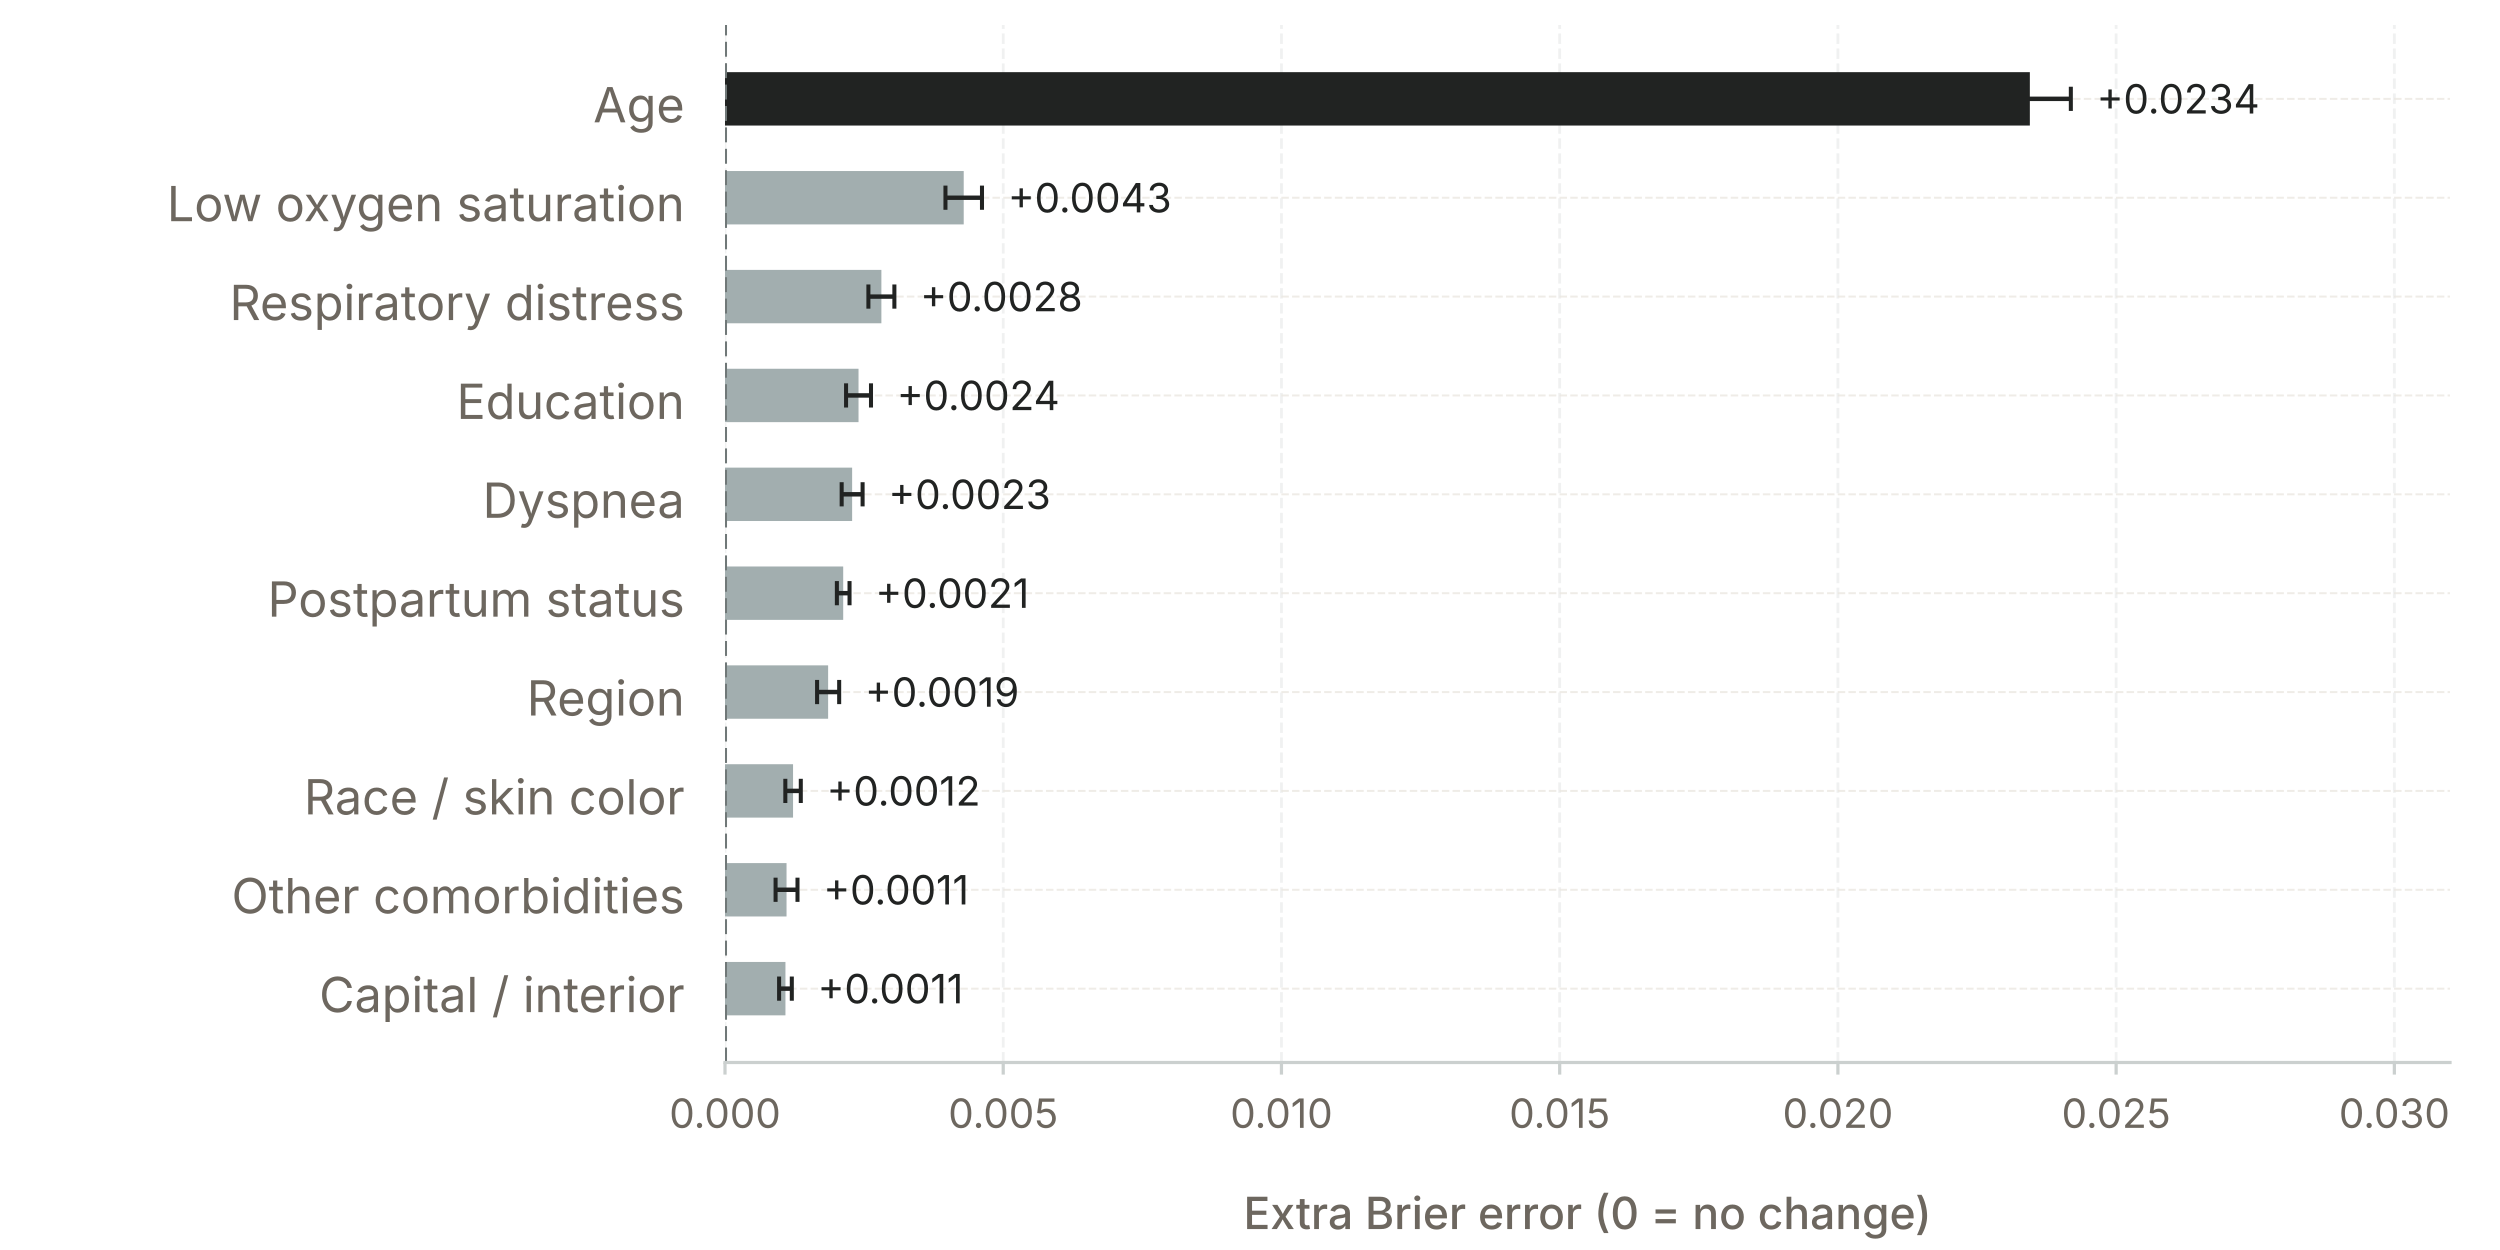
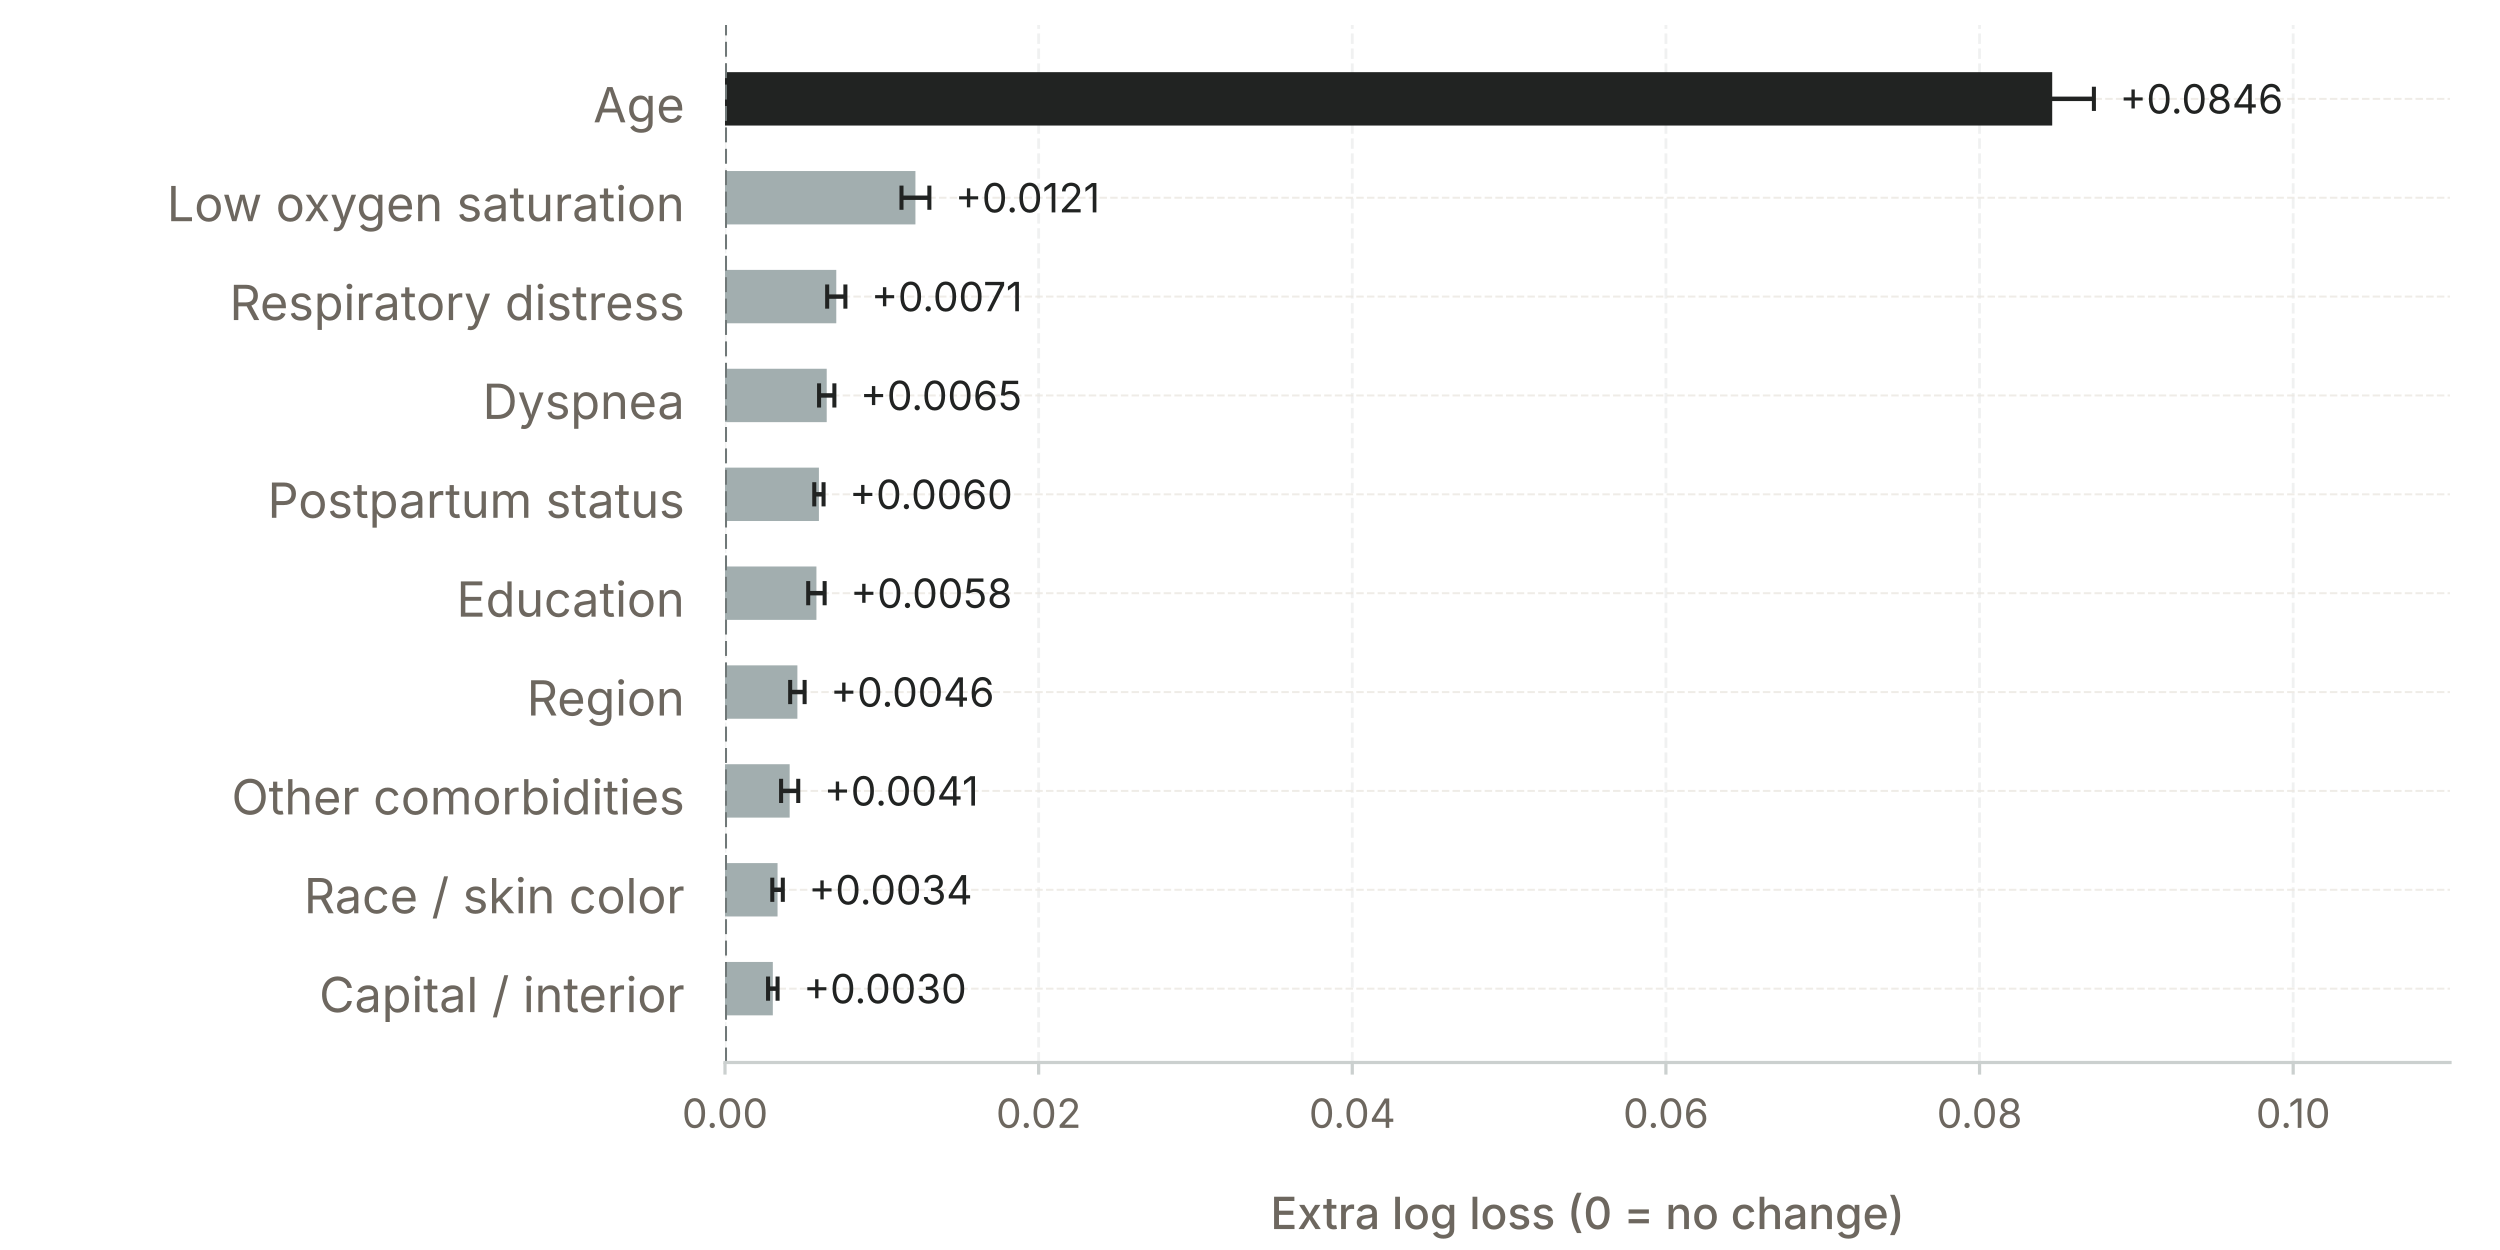
<svg xmlns="http://www.w3.org/2000/svg" xmlns:xlink="http://www.w3.org/1999/xlink" width="619.2pt" height="309.6pt" viewBox="0 0 619.2 309.6" version="1.1">
  <defs>
    <style type="text/css">*{stroke-linejoin: round; stroke-linecap: butt}</style>
  </defs>
  <g id="figure_1">
    <g id="patch_1">
      <path d="M 0 309.6 L 619.2 309.6 L 619.2 0 L 0 0 z " style="fill: #ffffff" />
    </g>
    <g id="axes_1">
      <g id="patch_2">
        <path d="M 179.568 263.16 L 606.816 263.16 L 606.816 6.192 L 179.568 6.192 z " style="fill: #ffffff" />
      </g>
      <g id="matplotlib.axis_1">
        <g id="xtick_1">
          <g id="line2d_1">
-             <path d="M 179.568 263.16 L 179.568 6.192 " clip-path="url(#pc03c9e56af)" style="fill: none; stroke-dasharray: 2.59,1.12; stroke-dashoffset: 0; stroke: #eceded; stroke-opacity: 0.8; stroke-width: 0.7" />
+             <path d="M 179.568 263.16 L 179.568 6.192 " clip-path="url(#p423812bd1c)" style="fill: none; stroke-dasharray: 2.59,1.12; stroke-dashoffset: 0; stroke: #eceded; stroke-opacity: 0.8; stroke-width: 0.7" />
          </g>
          <g id="line2d_2">
            <defs>
-               <path id="m83169e2cc3" d="M 0 0 L 0 3 " style="stroke: #cbd0cf; stroke-width: 0.8" />
+               <path id="m2debe18b94" d="M 0 0 L 0 3 " style="stroke: #cbd0cf; stroke-width: 0.8" />
            </defs>
            <g>
-               <use xlink:href="#m83169e2cc3" x="179.568" y="263.16" style="fill: #cbd0cf; stroke: #cbd0cf; stroke-width: 0.8" />
+               <use xlink:href="#m2debe18b94" x="179.568" y="263.16" style="fill: #cbd0cf; stroke: #cbd0cf; stroke-width: 0.8" />
            </g>
          </g>
          <g id="text_1">
-             <text style="font-size: 10px; font-family: 'Inter', 'Helvetica Neue', 'Arial', 'DejaVu Sans', sans-serif; text-anchor: middle; fill: #6d675f" x="179.568" y="279.348" transform="rotate(-0 179.568 279.3475)">0.000</text>
+             <text style="font-size: 10px; font-family: 'Inter', 'Helvetica Neue', 'Arial', 'DejaVu Sans', sans-serif; text-anchor: middle; fill: #6d675f" x="179.568" y="279.348" transform="rotate(-0 179.568 279.3475)">0.00</text>
          </g>
        </g>
        <g id="xtick_2">
          <g id="line2d_3">
-             <path d="M 248.479 263.16 L 248.479 6.192 " clip-path="url(#pc03c9e56af)" style="fill: none; stroke-dasharray: 2.59,1.12; stroke-dashoffset: 0; stroke: #eceded; stroke-opacity: 0.8; stroke-width: 0.7" />
+             <path d="M 257.249 263.16 L 257.249 6.192 " clip-path="url(#p423812bd1c)" style="fill: none; stroke-dasharray: 2.59,1.12; stroke-dashoffset: 0; stroke: #eceded; stroke-opacity: 0.8; stroke-width: 0.7" />
          </g>
          <g id="line2d_4">
            <g>
-               <use xlink:href="#m83169e2cc3" x="248.479" y="263.16" style="fill: #cbd0cf; stroke: #cbd0cf; stroke-width: 0.8" />
+               <use xlink:href="#m2debe18b94" x="257.249" y="263.16" style="fill: #cbd0cf; stroke: #cbd0cf; stroke-width: 0.8" />
            </g>
          </g>
          <g id="text_2">
-             <text style="font-size: 10px; font-family: 'Inter', 'Helvetica Neue', 'Arial', 'DejaVu Sans', sans-serif; text-anchor: middle; fill: #6d675f" x="248.479" y="279.348" transform="rotate(-0 248.479 279.3475)">0.005</text>
+             <text style="font-size: 10px; font-family: 'Inter', 'Helvetica Neue', 'Arial', 'DejaVu Sans', sans-serif; text-anchor: middle; fill: #6d675f" x="257.249" y="279.348" transform="rotate(-0 257.2495 279.3475)">0.02</text>
          </g>
        </g>
        <g id="xtick_3">
          <g id="line2d_5">
-             <path d="M 317.39 263.16 L 317.39 6.192 " clip-path="url(#pc03c9e56af)" style="fill: none; stroke-dasharray: 2.59,1.12; stroke-dashoffset: 0; stroke: #eceded; stroke-opacity: 0.8; stroke-width: 0.7" />
+             <path d="M 334.931 263.16 L 334.931 6.192 " clip-path="url(#p423812bd1c)" style="fill: none; stroke-dasharray: 2.59,1.12; stroke-dashoffset: 0; stroke: #eceded; stroke-opacity: 0.8; stroke-width: 0.7" />
          </g>
          <g id="line2d_6">
            <g>
-               <use xlink:href="#m83169e2cc3" x="317.39" y="263.16" style="fill: #cbd0cf; stroke: #cbd0cf; stroke-width: 0.8" />
+               <use xlink:href="#m2debe18b94" x="334.931" y="263.16" style="fill: #cbd0cf; stroke: #cbd0cf; stroke-width: 0.8" />
            </g>
          </g>
          <g id="text_3">
-             <text style="font-size: 10px; font-family: 'Inter', 'Helvetica Neue', 'Arial', 'DejaVu Sans', sans-serif; text-anchor: middle; fill: #6d675f" x="317.39" y="279.348" transform="rotate(-0 317.3899 279.3475)">0.010</text>
+             <text style="font-size: 10px; font-family: 'Inter', 'Helvetica Neue', 'Arial', 'DejaVu Sans', sans-serif; text-anchor: middle; fill: #6d675f" x="334.931" y="279.348" transform="rotate(-0 334.9309 279.3475)">0.04</text>
          </g>
        </g>
        <g id="xtick_4">
          <g id="line2d_7">
-             <path d="M 386.301 263.16 L 386.301 6.192 " clip-path="url(#pc03c9e56af)" style="fill: none; stroke-dasharray: 2.59,1.12; stroke-dashoffset: 0; stroke: #eceded; stroke-opacity: 0.8; stroke-width: 0.7" />
+             <path d="M 412.612 263.16 L 412.612 6.192 " clip-path="url(#p423812bd1c)" style="fill: none; stroke-dasharray: 2.59,1.12; stroke-dashoffset: 0; stroke: #eceded; stroke-opacity: 0.8; stroke-width: 0.7" />
          </g>
          <g id="line2d_8">
            <g>
-               <use xlink:href="#m83169e2cc3" x="386.301" y="263.16" style="fill: #cbd0cf; stroke: #cbd0cf; stroke-width: 0.8" />
+               <use xlink:href="#m2debe18b94" x="412.612" y="263.16" style="fill: #cbd0cf; stroke: #cbd0cf; stroke-width: 0.8" />
            </g>
          </g>
          <g id="text_4">
-             <text style="font-size: 10px; font-family: 'Inter', 'Helvetica Neue', 'Arial', 'DejaVu Sans', sans-serif; text-anchor: middle; fill: #6d675f" x="386.301" y="279.348" transform="rotate(-0 386.3009 279.3475)">0.015</text>
+             <text style="font-size: 10px; font-family: 'Inter', 'Helvetica Neue', 'Arial', 'DejaVu Sans', sans-serif; text-anchor: middle; fill: #6d675f" x="412.612" y="279.348" transform="rotate(-0 412.6124 279.3475)">0.06</text>
          </g>
        </g>
        <g id="xtick_5">
          <g id="line2d_9">
-             <path d="M 455.212 263.16 L 455.212 6.192 " clip-path="url(#pc03c9e56af)" style="fill: none; stroke-dasharray: 2.59,1.12; stroke-dashoffset: 0; stroke: #eceded; stroke-opacity: 0.8; stroke-width: 0.7" />
+             <path d="M 490.294 263.16 L 490.294 6.192 " clip-path="url(#p423812bd1c)" style="fill: none; stroke-dasharray: 2.59,1.12; stroke-dashoffset: 0; stroke: #eceded; stroke-opacity: 0.8; stroke-width: 0.7" />
          </g>
          <g id="line2d_10">
            <g>
-               <use xlink:href="#m83169e2cc3" x="455.212" y="263.16" style="fill: #cbd0cf; stroke: #cbd0cf; stroke-width: 0.8" />
+               <use xlink:href="#m2debe18b94" x="490.294" y="263.16" style="fill: #cbd0cf; stroke: #cbd0cf; stroke-width: 0.8" />
            </g>
          </g>
          <g id="text_5">
-             <text style="font-size: 10px; font-family: 'Inter', 'Helvetica Neue', 'Arial', 'DejaVu Sans', sans-serif; text-anchor: middle; fill: #6d675f" x="455.212" y="279.348" transform="rotate(-0 455.2119 279.3475)">0.020</text>
+             <text style="font-size: 10px; font-family: 'Inter', 'Helvetica Neue', 'Arial', 'DejaVu Sans', sans-serif; text-anchor: middle; fill: #6d675f" x="490.294" y="279.348" transform="rotate(-0 490.2938 279.3475)">0.08</text>
          </g>
        </g>
        <g id="xtick_6">
          <g id="line2d_11">
-             <path d="M 524.123 263.16 L 524.123 6.192 " clip-path="url(#pc03c9e56af)" style="fill: none; stroke-dasharray: 2.59,1.12; stroke-dashoffset: 0; stroke: #eceded; stroke-opacity: 0.8; stroke-width: 0.7" />
+             <path d="M 567.975 263.16 L 567.975 6.192 " clip-path="url(#p423812bd1c)" style="fill: none; stroke-dasharray: 2.59,1.12; stroke-dashoffset: 0; stroke: #eceded; stroke-opacity: 0.8; stroke-width: 0.7" />
          </g>
          <g id="line2d_12">
            <g>
-               <use xlink:href="#m83169e2cc3" x="524.123" y="263.16" style="fill: #cbd0cf; stroke: #cbd0cf; stroke-width: 0.8" />
+               <use xlink:href="#m2debe18b94" x="567.975" y="263.16" style="fill: #cbd0cf; stroke: #cbd0cf; stroke-width: 0.8" />
            </g>
          </g>
          <g id="text_6">
-             <text style="font-size: 10px; font-family: 'Inter', 'Helvetica Neue', 'Arial', 'DejaVu Sans', sans-serif; text-anchor: middle; fill: #6d675f" x="524.123" y="279.348" transform="rotate(-0 524.1228 279.3475)">0.025</text>
-           </g>
-         </g>
-         <g id="xtick_7">
-           <g id="line2d_13">
-             <path d="M 593.034 263.16 L 593.034 6.192 " clip-path="url(#pc03c9e56af)" style="fill: none; stroke-dasharray: 2.59,1.12; stroke-dashoffset: 0; stroke: #eceded; stroke-opacity: 0.8; stroke-width: 0.7" />
-           </g>
-           <g id="line2d_14">
-             <g>
-               <use xlink:href="#m83169e2cc3" x="593.034" y="263.16" style="fill: #cbd0cf; stroke: #cbd0cf; stroke-width: 0.8" />
-             </g>
-           </g>
-           <g id="text_7">
-             <text style="font-size: 10px; font-family: 'Inter', 'Helvetica Neue', 'Arial', 'DejaVu Sans', sans-serif; text-anchor: middle; fill: #6d675f" x="593.034" y="279.348" transform="rotate(-0 593.0338 279.3475)">0.030</text>
-           </g>
-         </g>
-         <g id="text_8">
-           <text style="font-weight: 500; font-size: 11px; font-family: 'Inter', 'Helvetica Neue', 'Arial', 'DejaVu Sans', sans-serif; text-anchor: middle; fill: #6d675f" x="393.192" y="304.416" transform="rotate(-0 393.192 304.4159)">Extra Brier error (0 = no change)</text>
+             <text style="font-size: 10px; font-family: 'Inter', 'Helvetica Neue', 'Arial', 'DejaVu Sans', sans-serif; text-anchor: middle; fill: #6d675f" x="567.975" y="279.348" transform="rotate(-0 567.9753 279.3475)">0.10</text>
+           </g>
+         </g>
+         <g id="text_7">
+           <text style="font-weight: 500; font-size: 11px; font-family: 'Inter', 'Helvetica Neue', 'Arial', 'DejaVu Sans', sans-serif; text-anchor: middle; fill: #6d675f" x="393.192" y="304.416" transform="rotate(-0 393.192 304.4159)">Extra log loss (0 = no change)</text>
        </g>
      </g>
      <g id="matplotlib.axis_2">
        <g id="ytick_1">
+           <g id="line2d_13">
+             <path d="M 179.568 24.484 L 606.816 24.484 " clip-path="url(#p423812bd1c)" style="fill: none; stroke-dasharray: 1.85,0.8; stroke-dashoffset: 0; stroke: #ebe7e1; stroke-opacity: 0.8; stroke-width: 0.5" />
+           </g>
+           <g id="line2d_14" />
+           <g id="text_8">
+             <text style="font-size: 12px; font-family: 'Inter', 'Helvetica Neue', 'Arial', 'DejaVu Sans', sans-serif; text-anchor: end; fill: #6d675f" x="169.568" y="30.296" transform="rotate(-0 169.568 30.29639)">Age</text>
+           </g>
+         </g>
+         <g id="ytick_2">
          <g id="line2d_15">
-             <path d="M 179.568 24.484 L 606.816 24.484 " clip-path="url(#pc03c9e56af)" style="fill: none; stroke-dasharray: 1.85,0.8; stroke-dashoffset: 0; stroke: #ebe7e1; stroke-opacity: 0.8; stroke-width: 0.5" />
+             <path d="M 179.568 48.971 L 606.816 48.971 " clip-path="url(#p423812bd1c)" style="fill: none; stroke-dasharray: 1.85,0.8; stroke-dashoffset: 0; stroke: #ebe7e1; stroke-opacity: 0.8; stroke-width: 0.5" />
          </g>
          <g id="line2d_16" />
          <g id="text_9">
-             <text style="font-size: 12px; font-family: 'Inter', 'Helvetica Neue', 'Arial', 'DejaVu Sans', sans-serif; text-anchor: end; fill: #6d675f" x="169.568" y="30.296" transform="rotate(-0 169.568 30.29639)">Age</text>
-           </g>
-         </g>
-         <g id="ytick_2">
+             <text style="font-size: 12px; font-family: 'Inter', 'Helvetica Neue', 'Arial', 'DejaVu Sans', sans-serif; text-anchor: end; fill: #6d675f" x="169.568" y="54.784" transform="rotate(-0 169.568 54.78353)">Low oxygen saturation</text>
+           </g>
+         </g>
+         <g id="ytick_3">
          <g id="line2d_17">
-             <path d="M 179.568 48.971 L 606.816 48.971 " clip-path="url(#pc03c9e56af)" style="fill: none; stroke-dasharray: 1.85,0.8; stroke-dashoffset: 0; stroke: #ebe7e1; stroke-opacity: 0.8; stroke-width: 0.5" />
+             <path d="M 179.568 73.458 L 606.816 73.458 " clip-path="url(#p423812bd1c)" style="fill: none; stroke-dasharray: 1.85,0.8; stroke-dashoffset: 0; stroke: #ebe7e1; stroke-opacity: 0.8; stroke-width: 0.5" />
          </g>
          <g id="line2d_18" />
          <g id="text_10">
-             <text style="font-size: 12px; font-family: 'Inter', 'Helvetica Neue', 'Arial', 'DejaVu Sans', sans-serif; text-anchor: end; fill: #6d675f" x="169.568" y="54.784" transform="rotate(-0 169.568 54.78353)">Low oxygen saturation</text>
-           </g>
-         </g>
-         <g id="ytick_3">
+             <text style="font-size: 12px; font-family: 'Inter', 'Helvetica Neue', 'Arial', 'DejaVu Sans', sans-serif; text-anchor: end; fill: #6d675f" x="169.568" y="79.271" transform="rotate(-0 169.568 79.27066)">Respiratory distress</text>
+           </g>
+         </g>
+         <g id="ytick_4">
          <g id="line2d_19">
-             <path d="M 179.568 73.458 L 606.816 73.458 " clip-path="url(#pc03c9e56af)" style="fill: none; stroke-dasharray: 1.85,0.8; stroke-dashoffset: 0; stroke: #ebe7e1; stroke-opacity: 0.8; stroke-width: 0.5" />
+             <path d="M 179.568 97.945 L 606.816 97.945 " clip-path="url(#p423812bd1c)" style="fill: none; stroke-dasharray: 1.85,0.8; stroke-dashoffset: 0; stroke: #ebe7e1; stroke-opacity: 0.8; stroke-width: 0.5" />
          </g>
          <g id="line2d_20" />
          <g id="text_11">
-             <text style="font-size: 12px; font-family: 'Inter', 'Helvetica Neue', 'Arial', 'DejaVu Sans', sans-serif; text-anchor: end; fill: #6d675f" x="169.568" y="79.271" transform="rotate(-0 169.568 79.27066)">Respiratory distress</text>
-           </g>
-         </g>
-         <g id="ytick_4">
+             <text style="font-size: 12px; font-family: 'Inter', 'Helvetica Neue', 'Arial', 'DejaVu Sans', sans-serif; text-anchor: end; fill: #6d675f" x="169.568" y="103.758" transform="rotate(-0 169.568 103.7578)">Dyspnea</text>
+           </g>
+         </g>
+         <g id="ytick_5">
          <g id="line2d_21">
-             <path d="M 179.568 97.945 L 606.816 97.945 " clip-path="url(#pc03c9e56af)" style="fill: none; stroke-dasharray: 1.85,0.8; stroke-dashoffset: 0; stroke: #ebe7e1; stroke-opacity: 0.8; stroke-width: 0.5" />
+             <path d="M 179.568 122.432 L 606.816 122.432 " clip-path="url(#p423812bd1c)" style="fill: none; stroke-dasharray: 1.85,0.8; stroke-dashoffset: 0; stroke: #ebe7e1; stroke-opacity: 0.8; stroke-width: 0.5" />
          </g>
          <g id="line2d_22" />
          <g id="text_12">
-             <text style="font-size: 12px; font-family: 'Inter', 'Helvetica Neue', 'Arial', 'DejaVu Sans', sans-serif; text-anchor: end; fill: #6d675f" x="169.568" y="103.758" transform="rotate(-0 169.568 103.7578)">Education</text>
-           </g>
-         </g>
-         <g id="ytick_5">
+             <text style="font-size: 12px; font-family: 'Inter', 'Helvetica Neue', 'Arial', 'DejaVu Sans', sans-serif; text-anchor: end; fill: #6d675f" x="169.568" y="128.245" transform="rotate(-0 169.568 128.2449)">Postpartum status</text>
+           </g>
+         </g>
+         <g id="ytick_6">
          <g id="line2d_23">
-             <path d="M 179.568 122.432 L 606.816 122.432 " clip-path="url(#pc03c9e56af)" style="fill: none; stroke-dasharray: 1.85,0.8; stroke-dashoffset: 0; stroke: #ebe7e1; stroke-opacity: 0.8; stroke-width: 0.5" />
+             <path d="M 179.568 146.92 L 606.816 146.92 " clip-path="url(#p423812bd1c)" style="fill: none; stroke-dasharray: 1.85,0.8; stroke-dashoffset: 0; stroke: #ebe7e1; stroke-opacity: 0.8; stroke-width: 0.5" />
          </g>
          <g id="line2d_24" />
          <g id="text_13">
-             <text style="font-size: 12px; font-family: 'Inter', 'Helvetica Neue', 'Arial', 'DejaVu Sans', sans-serif; text-anchor: end; fill: #6d675f" x="169.568" y="128.245" transform="rotate(-0 169.568 128.2449)">Dyspnea</text>
-           </g>
-         </g>
-         <g id="ytick_6">
+             <text style="font-size: 12px; font-family: 'Inter', 'Helvetica Neue', 'Arial', 'DejaVu Sans', sans-serif; text-anchor: end; fill: #6d675f" x="169.568" y="152.732" transform="rotate(-0 169.568 152.7321)">Education</text>
+           </g>
+         </g>
+         <g id="ytick_7">
          <g id="line2d_25">
-             <path d="M 179.568 146.92 L 606.816 146.92 " clip-path="url(#pc03c9e56af)" style="fill: none; stroke-dasharray: 1.85,0.8; stroke-dashoffset: 0; stroke: #ebe7e1; stroke-opacity: 0.8; stroke-width: 0.5" />
+             <path d="M 179.568 171.407 L 606.816 171.407 " clip-path="url(#p423812bd1c)" style="fill: none; stroke-dasharray: 1.85,0.8; stroke-dashoffset: 0; stroke: #ebe7e1; stroke-opacity: 0.8; stroke-width: 0.5" />
          </g>
          <g id="line2d_26" />
          <g id="text_14">
-             <text style="font-size: 12px; font-family: 'Inter', 'Helvetica Neue', 'Arial', 'DejaVu Sans', sans-serif; text-anchor: end; fill: #6d675f" x="169.568" y="152.732" transform="rotate(-0 169.568 152.7321)">Postpartum status</text>
-           </g>
-         </g>
-         <g id="ytick_7">
+             <text style="font-size: 12px; font-family: 'Inter', 'Helvetica Neue', 'Arial', 'DejaVu Sans', sans-serif; text-anchor: end; fill: #6d675f" x="169.568" y="177.219" transform="rotate(-0 169.568 177.2192)">Region</text>
+           </g>
+         </g>
+         <g id="ytick_8">
          <g id="line2d_27">
-             <path d="M 179.568 171.407 L 606.816 171.407 " clip-path="url(#pc03c9e56af)" style="fill: none; stroke-dasharray: 1.85,0.8; stroke-dashoffset: 0; stroke: #ebe7e1; stroke-opacity: 0.8; stroke-width: 0.5" />
+             <path d="M 179.568 195.894 L 606.816 195.894 " clip-path="url(#p423812bd1c)" style="fill: none; stroke-dasharray: 1.85,0.8; stroke-dashoffset: 0; stroke: #ebe7e1; stroke-opacity: 0.8; stroke-width: 0.5" />
          </g>
          <g id="line2d_28" />
          <g id="text_15">
-             <text style="font-size: 12px; font-family: 'Inter', 'Helvetica Neue', 'Arial', 'DejaVu Sans', sans-serif; text-anchor: end; fill: #6d675f" x="169.568" y="177.219" transform="rotate(-0 169.568 177.2192)">Region</text>
-           </g>
-         </g>
-         <g id="ytick_8">
+             <text style="font-size: 12px; font-family: 'Inter', 'Helvetica Neue', 'Arial', 'DejaVu Sans', sans-serif; text-anchor: end; fill: #6d675f" x="169.568" y="201.706" transform="rotate(-0 169.568 201.7063)">Other comorbidities</text>
+           </g>
+         </g>
+         <g id="ytick_9">
          <g id="line2d_29">
-             <path d="M 179.568 195.894 L 606.816 195.894 " clip-path="url(#pc03c9e56af)" style="fill: none; stroke-dasharray: 1.85,0.8; stroke-dashoffset: 0; stroke: #ebe7e1; stroke-opacity: 0.8; stroke-width: 0.5" />
+             <path d="M 179.568 220.381 L 606.816 220.381 " clip-path="url(#p423812bd1c)" style="fill: none; stroke-dasharray: 1.85,0.8; stroke-dashoffset: 0; stroke: #ebe7e1; stroke-opacity: 0.8; stroke-width: 0.5" />
          </g>
          <g id="line2d_30" />
          <g id="text_16">
-             <text style="font-size: 12px; font-family: 'Inter', 'Helvetica Neue', 'Arial', 'DejaVu Sans', sans-serif; text-anchor: end; fill: #6d675f" x="169.568" y="201.706" transform="rotate(-0 169.568 201.7063)">Race / skin color</text>
-           </g>
-         </g>
-         <g id="ytick_9">
+             <text style="font-size: 12px; font-family: 'Inter', 'Helvetica Neue', 'Arial', 'DejaVu Sans', sans-serif; text-anchor: end; fill: #6d675f" x="169.568" y="226.193" transform="rotate(-0 169.568 226.1935)">Race / skin color</text>
+           </g>
+         </g>
+         <g id="ytick_10">
          <g id="line2d_31">
-             <path d="M 179.568 220.381 L 606.816 220.381 " clip-path="url(#pc03c9e56af)" style="fill: none; stroke-dasharray: 1.85,0.8; stroke-dashoffset: 0; stroke: #ebe7e1; stroke-opacity: 0.8; stroke-width: 0.5" />
+             <path d="M 179.568 244.868 L 606.816 244.868 " clip-path="url(#p423812bd1c)" style="fill: none; stroke-dasharray: 1.85,0.8; stroke-dashoffset: 0; stroke: #ebe7e1; stroke-opacity: 0.8; stroke-width: 0.5" />
          </g>
          <g id="line2d_32" />
          <g id="text_17">
-             <text style="font-size: 12px; font-family: 'Inter', 'Helvetica Neue', 'Arial', 'DejaVu Sans', sans-serif; text-anchor: end; fill: #6d675f" x="169.568" y="226.193" transform="rotate(-0 169.568 226.1935)">Other comorbidities</text>
-           </g>
-         </g>
-         <g id="ytick_10">
-           <g id="line2d_33">
-             <path d="M 179.568 244.868 L 606.816 244.868 " clip-path="url(#pc03c9e56af)" style="fill: none; stroke-dasharray: 1.85,0.8; stroke-dashoffset: 0; stroke: #ebe7e1; stroke-opacity: 0.8; stroke-width: 0.5" />
-           </g>
-           <g id="line2d_34" />
-           <g id="text_18">
            <text style="font-size: 12px; font-family: 'Inter', 'Helvetica Neue', 'Arial', 'DejaVu Sans', sans-serif; text-anchor: end; fill: #6d675f" x="169.568" y="250.681" transform="rotate(-0 169.568 250.6806)">Capital / interior</text>
          </g>
        </g>
      </g>
      <g id="patch_3">
-         <path d="M 179.568 17.872 L 502.753 17.872 L 502.753 31.095 L 179.568 31.095 z " clip-path="url(#pc03c9e56af)" style="fill: #212322" />
+         <path d="M 179.568 17.872 L 508.291 17.872 L 508.291 31.095 L 179.568 31.095 z " clip-path="url(#p423812bd1c)" style="fill: #212322" />
      </g>
      <g id="patch_4">
-         <path d="M 179.568 42.359 L 238.695 42.359 L 238.695 55.583 L 179.568 55.583 z " clip-path="url(#pc03c9e56af)" style="fill: #a2aeaf" />
+         <path d="M 179.568 42.359 L 226.735 42.359 L 226.735 55.583 L 179.568 55.583 z " clip-path="url(#p423812bd1c)" style="fill: #a2aeaf" />
      </g>
      <g id="patch_5">
-         <path d="M 179.568 66.847 L 218.302 66.847 L 218.302 80.07 L 179.568 80.07 z " clip-path="url(#pc03c9e56af)" style="fill: #a2aeaf" />
+         <path d="M 179.568 66.847 L 207.129 66.847 L 207.129 80.07 L 179.568 80.07 z " clip-path="url(#p423812bd1c)" style="fill: #a2aeaf" />
      </g>
      <g id="patch_6">
-         <path d="M 179.568 91.334 L 212.64 91.334 L 212.64 104.557 L 179.568 104.557 z " clip-path="url(#pc03c9e56af)" style="fill: #a2aeaf" />
+         <path d="M 179.568 91.334 L 204.763 91.334 L 204.763 104.557 L 179.568 104.557 z " clip-path="url(#p423812bd1c)" style="fill: #a2aeaf" />
      </g>
      <g id="patch_7">
-         <path d="M 179.568 115.821 L 211.056 115.821 L 211.056 129.044 L 179.568 129.044 z " clip-path="url(#pc03c9e56af)" style="fill: #a2aeaf" />
+         <path d="M 179.568 115.821 L 202.829 115.821 L 202.829 129.044 L 179.568 129.044 z " clip-path="url(#p423812bd1c)" style="fill: #a2aeaf" />
      </g>
      <g id="patch_8">
-         <path d="M 179.568 140.308 L 208.845 140.308 L 208.845 153.531 L 179.568 153.531 z " clip-path="url(#pc03c9e56af)" style="fill: #a2aeaf" />
+         <path d="M 179.568 140.308 L 202.213 140.308 L 202.213 153.531 L 179.568 153.531 z " clip-path="url(#p423812bd1c)" style="fill: #a2aeaf" />
      </g>
      <g id="patch_9">
-         <path d="M 179.568 164.795 L 205.11 164.795 L 205.11 178.018 L 179.568 178.018 z " clip-path="url(#pc03c9e56af)" style="fill: #a2aeaf" />
+         <path d="M 179.568 164.795 L 197.498 164.795 L 197.498 178.018 L 179.568 178.018 z " clip-path="url(#p423812bd1c)" style="fill: #a2aeaf" />
      </g>
      <g id="patch_10">
-         <path d="M 179.568 189.282 L 196.424 189.282 L 196.424 202.505 L 179.568 202.505 z " clip-path="url(#pc03c9e56af)" style="fill: #a2aeaf" />
+         <path d="M 179.568 189.282 L 195.585 189.282 L 195.585 202.505 L 179.568 202.505 z " clip-path="url(#p423812bd1c)" style="fill: #a2aeaf" />
      </g>
      <g id="patch_11">
-         <path d="M 179.568 213.769 L 194.81 213.769 L 194.81 226.993 L 179.568 226.993 z " clip-path="url(#pc03c9e56af)" style="fill: #a2aeaf" />
+         <path d="M 179.568 213.769 L 192.584 213.769 L 192.584 226.993 L 179.568 226.993 z " clip-path="url(#p423812bd1c)" style="fill: #a2aeaf" />
      </g>
      <g id="patch_12">
-         <path d="M 179.568 238.257 L 194.541 238.257 L 194.541 251.48 L 179.568 251.48 z " clip-path="url(#pc03c9e56af)" style="fill: #a2aeaf" />
+         <path d="M 179.568 238.257 L 191.412 238.257 L 191.412 251.48 L 179.568 251.48 z " clip-path="url(#p423812bd1c)" style="fill: #a2aeaf" />
      </g>
      <g id="LineCollection_1">
-         <path d="M 492.599 24.484 L 512.906 24.484 " clip-path="url(#pc03c9e56af)" style="fill: none; stroke: #212322; stroke-width: 1.1" />
+         <path d="M 497.964 24.484 L 518.619 24.484 " clip-path="url(#p423812bd1c)" style="fill: none; stroke: #212322; stroke-width: 1.1" />
+       </g>
+       <g id="line2d_33">
+         <defs>
+           <path id="m6c662b12ee" d="M 0 3 L 0 -3 " style="stroke: #212322" />
+         </defs>
+         <g clip-path="url(#p423812bd1c)">
+           <use xlink:href="#m6c662b12ee" x="497.964" y="24.484" style="fill: #315b86; stroke: #212322" />
+         </g>
+       </g>
+       <g id="line2d_34">
+         <g clip-path="url(#p423812bd1c)">
+           <use xlink:href="#m6c662b12ee" x="518.619" y="24.484" style="fill: #315b86; stroke: #212322" />
+         </g>
+       </g>
+       <g id="LineCollection_2">
+         <path d="M 223.283 48.971 L 230.186 48.971 " clip-path="url(#p423812bd1c)" style="fill: none; stroke: #212322; stroke-width: 1.1" />
      </g>
      <g id="line2d_35">
-         <defs>
-           <path id="ma8e648c989" d="M 0 3 L 0 -3 " style="stroke: #212322" />
-         </defs>
-         <g clip-path="url(#pc03c9e56af)">
-           <use xlink:href="#ma8e648c989" x="492.599" y="24.484" style="fill: #315b86; stroke: #212322" />
+         <g clip-path="url(#p423812bd1c)">
+           <use xlink:href="#m6c662b12ee" x="223.283" y="48.971" style="fill: #315b86; stroke: #212322" />
        </g>
      </g>
      <g id="line2d_36">
-         <g clip-path="url(#pc03c9e56af)">
-           <use xlink:href="#ma8e648c989" x="512.906" y="24.484" style="fill: #315b86; stroke: #212322" />
-         </g>
-       </g>
-       <g id="LineCollection_2">
-         <path d="M 234.17 48.971 L 243.219 48.971 " clip-path="url(#pc03c9e56af)" style="fill: none; stroke: #212322; stroke-width: 1.1" />
+         <g clip-path="url(#p423812bd1c)">
+           <use xlink:href="#m6c662b12ee" x="230.186" y="48.971" style="fill: #315b86; stroke: #212322" />
+         </g>
+       </g>
+       <g id="LineCollection_3">
+         <path d="M 204.872 73.458 L 209.386 73.458 " clip-path="url(#p423812bd1c)" style="fill: none; stroke: #212322; stroke-width: 1.1" />
      </g>
      <g id="line2d_37">
-         <g clip-path="url(#pc03c9e56af)">
-           <use xlink:href="#ma8e648c989" x="234.17" y="48.971" style="fill: #315b86; stroke: #212322" />
+         <g clip-path="url(#p423812bd1c)">
+           <use xlink:href="#m6c662b12ee" x="204.872" y="73.458" style="fill: #315b86; stroke: #212322" />
        </g>
      </g>
      <g id="line2d_38">
-         <g clip-path="url(#pc03c9e56af)">
-           <use xlink:href="#ma8e648c989" x="243.219" y="48.971" style="fill: #315b86; stroke: #212322" />
-         </g>
-       </g>
-       <g id="LineCollection_3">
-         <path d="M 215.084 73.458 L 221.52 73.458 " clip-path="url(#pc03c9e56af)" style="fill: none; stroke: #212322; stroke-width: 1.1" />
+         <g clip-path="url(#p423812bd1c)">
+           <use xlink:href="#m6c662b12ee" x="209.386" y="73.458" style="fill: #315b86; stroke: #212322" />
+         </g>
+       </g>
+       <g id="LineCollection_4">
+         <path d="M 202.867 97.945 L 206.659 97.945 " clip-path="url(#p423812bd1c)" style="fill: none; stroke: #212322; stroke-width: 1.1" />
      </g>
      <g id="line2d_39">
-         <g clip-path="url(#pc03c9e56af)">
-           <use xlink:href="#ma8e648c989" x="215.084" y="73.458" style="fill: #315b86; stroke: #212322" />
+         <g clip-path="url(#p423812bd1c)">
+           <use xlink:href="#m6c662b12ee" x="202.867" y="97.945" style="fill: #315b86; stroke: #212322" />
        </g>
      </g>
      <g id="line2d_40">
-         <g clip-path="url(#pc03c9e56af)">
-           <use xlink:href="#ma8e648c989" x="221.52" y="73.458" style="fill: #315b86; stroke: #212322" />
-         </g>
-       </g>
-       <g id="LineCollection_4">
-         <path d="M 209.553 97.945 L 215.728 97.945 " clip-path="url(#pc03c9e56af)" style="fill: none; stroke: #212322; stroke-width: 1.1" />
+         <g clip-path="url(#p423812bd1c)">
+           <use xlink:href="#m6c662b12ee" x="206.659" y="97.945" style="fill: #315b86; stroke: #212322" />
+         </g>
+       </g>
+       <g id="LineCollection_5">
+         <path d="M 201.677 122.432 L 203.981 122.432 " clip-path="url(#p423812bd1c)" style="fill: none; stroke: #212322; stroke-width: 1.1" />
      </g>
      <g id="line2d_41">
-         <g clip-path="url(#pc03c9e56af)">
-           <use xlink:href="#ma8e648c989" x="209.553" y="97.945" style="fill: #315b86; stroke: #212322" />
+         <g clip-path="url(#p423812bd1c)">
+           <use xlink:href="#m6c662b12ee" x="201.677" y="122.432" style="fill: #315b86; stroke: #212322" />
        </g>
      </g>
      <g id="line2d_42">
-         <g clip-path="url(#pc03c9e56af)">
-           <use xlink:href="#ma8e648c989" x="215.728" y="97.945" style="fill: #315b86; stroke: #212322" />
-         </g>
-       </g>
-       <g id="LineCollection_5">
-         <path d="M 208.464 122.432 L 213.648 122.432 " clip-path="url(#pc03c9e56af)" style="fill: none; stroke: #212322; stroke-width: 1.1" />
+         <g clip-path="url(#p423812bd1c)">
+           <use xlink:href="#m6c662b12ee" x="203.981" y="122.432" style="fill: #315b86; stroke: #212322" />
+         </g>
+       </g>
+       <g id="LineCollection_6">
+         <path d="M 200.178 146.92 L 204.248 146.92 " clip-path="url(#p423812bd1c)" style="fill: none; stroke: #212322; stroke-width: 1.1" />
      </g>
      <g id="line2d_43">
-         <g clip-path="url(#pc03c9e56af)">
-           <use xlink:href="#ma8e648c989" x="208.464" y="122.432" style="fill: #315b86; stroke: #212322" />
+         <g clip-path="url(#p423812bd1c)">
+           <use xlink:href="#m6c662b12ee" x="200.178" y="146.92" style="fill: #315b86; stroke: #212322" />
        </g>
      </g>
      <g id="line2d_44">
-         <g clip-path="url(#pc03c9e56af)">
-           <use xlink:href="#ma8e648c989" x="213.648" y="122.432" style="fill: #315b86; stroke: #212322" />
-         </g>
-       </g>
-       <g id="LineCollection_6">
-         <path d="M 207.277 146.92 L 210.413 146.92 " clip-path="url(#pc03c9e56af)" style="fill: none; stroke: #212322; stroke-width: 1.1" />
+         <g clip-path="url(#p423812bd1c)">
+           <use xlink:href="#m6c662b12ee" x="204.248" y="146.92" style="fill: #315b86; stroke: #212322" />
+         </g>
+       </g>
+       <g id="LineCollection_7">
+         <path d="M 195.708 171.407 L 199.289 171.407 " clip-path="url(#p423812bd1c)" style="fill: none; stroke: #212322; stroke-width: 1.1" />
      </g>
      <g id="line2d_45">
-         <g clip-path="url(#pc03c9e56af)">
-           <use xlink:href="#ma8e648c989" x="207.277" y="146.92" style="fill: #315b86; stroke: #212322" />
+         <g clip-path="url(#p423812bd1c)">
+           <use xlink:href="#m6c662b12ee" x="195.708" y="171.407" style="fill: #315b86; stroke: #212322" />
        </g>
      </g>
      <g id="line2d_46">
-         <g clip-path="url(#pc03c9e56af)">
-           <use xlink:href="#ma8e648c989" x="210.413" y="146.92" style="fill: #315b86; stroke: #212322" />
-         </g>
-       </g>
-       <g id="LineCollection_7">
-         <path d="M 202.374 171.407 L 207.845 171.407 " clip-path="url(#pc03c9e56af)" style="fill: none; stroke: #212322; stroke-width: 1.1" />
+         <g clip-path="url(#p423812bd1c)">
+           <use xlink:href="#m6c662b12ee" x="199.289" y="171.407" style="fill: #315b86; stroke: #212322" />
+         </g>
+       </g>
+       <g id="LineCollection_8">
+         <path d="M 193.461 195.894 L 197.709 195.894 " clip-path="url(#p423812bd1c)" style="fill: none; stroke: #212322; stroke-width: 1.1" />
      </g>
      <g id="line2d_47">
-         <g clip-path="url(#pc03c9e56af)">
-           <use xlink:href="#ma8e648c989" x="202.374" y="171.407" style="fill: #315b86; stroke: #212322" />
+         <g clip-path="url(#p423812bd1c)">
+           <use xlink:href="#m6c662b12ee" x="193.461" y="195.894" style="fill: #315b86; stroke: #212322" />
        </g>
      </g>
      <g id="line2d_48">
-         <g clip-path="url(#pc03c9e56af)">
-           <use xlink:href="#ma8e648c989" x="207.845" y="171.407" style="fill: #315b86; stroke: #212322" />
-         </g>
-       </g>
-       <g id="LineCollection_8">
-         <path d="M 194.509 195.894 L 198.34 195.894 " clip-path="url(#pc03c9e56af)" style="fill: none; stroke: #212322; stroke-width: 1.1" />
+         <g clip-path="url(#p423812bd1c)">
+           <use xlink:href="#m6c662b12ee" x="197.709" y="195.894" style="fill: #315b86; stroke: #212322" />
+         </g>
+       </g>
+       <g id="LineCollection_9">
+         <path d="M 191.281 220.381 L 193.888 220.381 " clip-path="url(#p423812bd1c)" style="fill: none; stroke: #212322; stroke-width: 1.1" />
      </g>
      <g id="line2d_49">
-         <g clip-path="url(#pc03c9e56af)">
-           <use xlink:href="#ma8e648c989" x="194.509" y="195.894" style="fill: #315b86; stroke: #212322" />
+         <g clip-path="url(#p423812bd1c)">
+           <use xlink:href="#m6c662b12ee" x="191.281" y="220.381" style="fill: #315b86; stroke: #212322" />
        </g>
      </g>
      <g id="line2d_50">
-         <g clip-path="url(#pc03c9e56af)">
-           <use xlink:href="#ma8e648c989" x="198.34" y="195.894" style="fill: #315b86; stroke: #212322" />
-         </g>
-       </g>
-       <g id="LineCollection_9">
-         <path d="M 192.096 220.381 L 197.524 220.381 " clip-path="url(#pc03c9e56af)" style="fill: none; stroke: #212322; stroke-width: 1.1" />
+         <g clip-path="url(#p423812bd1c)">
+           <use xlink:href="#m6c662b12ee" x="193.888" y="220.381" style="fill: #315b86; stroke: #212322" />
+         </g>
+       </g>
+       <g id="LineCollection_10">
+         <path d="M 190.232 244.868 L 192.592 244.868 " clip-path="url(#p423812bd1c)" style="fill: none; stroke: #212322; stroke-width: 1.1" />
      </g>
      <g id="line2d_51">
-         <g clip-path="url(#pc03c9e56af)">
-           <use xlink:href="#ma8e648c989" x="192.096" y="220.381" style="fill: #315b86; stroke: #212322" />
+         <g clip-path="url(#p423812bd1c)">
+           <use xlink:href="#m6c662b12ee" x="190.232" y="244.868" style="fill: #315b86; stroke: #212322" />
        </g>
      </g>
      <g id="line2d_52">
-         <g clip-path="url(#pc03c9e56af)">
-           <use xlink:href="#ma8e648c989" x="197.524" y="220.381" style="fill: #315b86; stroke: #212322" />
-         </g>
-       </g>
-       <g id="LineCollection_10">
-         <path d="M 192.967 244.868 L 196.116 244.868 " clip-path="url(#pc03c9e56af)" style="fill: none; stroke: #212322; stroke-width: 1.1" />
+         <g clip-path="url(#p423812bd1c)">
+           <use xlink:href="#m6c662b12ee" x="192.592" y="244.868" style="fill: #315b86; stroke: #212322" />
+         </g>
      </g>
      <g id="line2d_53">
-         <g clip-path="url(#pc03c9e56af)">
-           <use xlink:href="#ma8e648c989" x="192.967" y="244.868" style="fill: #315b86; stroke: #212322" />
-         </g>
-       </g>
-       <g id="line2d_54">
-         <g clip-path="url(#pc03c9e56af)">
-           <use xlink:href="#ma8e648c989" x="196.116" y="244.868" style="fill: #315b86; stroke: #212322" />
-         </g>
-       </g>
-       <g id="line2d_55">
-         <path d="M 179.568 263.16 L 179.568 6.192 " clip-path="url(#pc03c9e56af)" style="fill: none; stroke-dasharray: 3.7,1.6; stroke-dashoffset: 0; stroke: #707878" />
+         <path d="M 179.568 263.16 L 179.568 6.192 " clip-path="url(#p423812bd1c)" style="fill: none; stroke-dasharray: 3.7,1.6; stroke-dashoffset: 0; stroke: #707878" />
      </g>
      <g id="patch_13">
        <path d="M 179.568 263.16 L 606.816 263.16 " style="fill: none; stroke: #cbd0cf; stroke-width: 0.8; stroke-linejoin: miter; stroke-linecap: square" />
      </g>
      <g id="pfi-value-0">
-         <text style="font-size: 10px; font-family: 'Inter', 'Helvetica Neue', 'Arial', 'DejaVu Sans', sans-serif; text-anchor: start; fill: #212322" x="519.315" y="28.122" transform="rotate(-0 519.3149 28.12159)">+0.0234</text>
+         <text style="font-size: 10px; font-family: 'Inter', 'Helvetica Neue', 'Arial', 'DejaVu Sans', sans-serif; text-anchor: start; fill: #212322" x="525.027" y="28.122" transform="rotate(-0 525.0274 28.12159)">+0.0846</text>
      </g>
      <g id="pfi-value-1">
-         <text style="font-size: 10px; font-family: 'Inter', 'Helvetica Neue', 'Arial', 'DejaVu Sans', sans-serif; text-anchor: start; fill: #212322" x="249.628" y="52.609" transform="rotate(-0 249.6276 52.60872)">+0.0043</text>
+         <text style="font-size: 10px; font-family: 'Inter', 'Helvetica Neue', 'Arial', 'DejaVu Sans', sans-serif; text-anchor: start; fill: #212322" x="236.595" y="52.609" transform="rotate(-0 236.595 52.60872)">+0.0121</text>
      </g>
      <g id="pfi-value-2">
-         <text style="font-size: 10px; font-family: 'Inter', 'Helvetica Neue', 'Arial', 'DejaVu Sans', sans-serif; text-anchor: start; fill: #212322" x="227.928" y="77.096" transform="rotate(-0 227.9282 77.09586)">+0.0028</text>
+         <text style="font-size: 10px; font-family: 'Inter', 'Helvetica Neue', 'Arial', 'DejaVu Sans', sans-serif; text-anchor: start; fill: #212322" x="215.795" y="77.096" transform="rotate(-0 215.7951 77.09586)">+0.0071</text>
      </g>
      <g id="pfi-value-3">
-         <text style="font-size: 10px; font-family: 'Inter', 'Helvetica Neue', 'Arial', 'DejaVu Sans', sans-serif; text-anchor: start; fill: #212322" x="222.136" y="101.583" transform="rotate(-0 222.1363 101.583)">+0.0024</text>
+         <text style="font-size: 10px; font-family: 'Inter', 'Helvetica Neue', 'Arial', 'DejaVu Sans', sans-serif; text-anchor: start; fill: #212322" x="213.068" y="101.583" transform="rotate(-0 213.0681 101.583)">+0.0065</text>
      </g>
      <g id="pfi-value-4">
-         <text style="font-size: 10px; font-family: 'Inter', 'Helvetica Neue', 'Arial', 'DejaVu Sans', sans-serif; text-anchor: start; fill: #212322" x="220.056" y="126.07" transform="rotate(-0 220.0564 126.0701)">+0.0023</text>
+         <text style="font-size: 10px; font-family: 'Inter', 'Helvetica Neue', 'Arial', 'DejaVu Sans', sans-serif; text-anchor: start; fill: #212322" x="210.39" y="126.07" transform="rotate(-0 210.3902 126.0701)">+0.0060</text>
      </g>
      <g id="pfi-value-5">
-         <text style="font-size: 10px; font-family: 'Inter', 'Helvetica Neue', 'Arial', 'DejaVu Sans', sans-serif; text-anchor: start; fill: #212322" x="216.822" y="150.557" transform="rotate(-0 216.8217 150.5573)">+0.0021</text>
+         <text style="font-size: 10px; font-family: 'Inter', 'Helvetica Neue', 'Arial', 'DejaVu Sans', sans-serif; text-anchor: start; fill: #212322" x="210.657" y="150.557" transform="rotate(-0 210.6566 150.5573)">+0.0058</text>
      </g>
      <g id="pfi-value-6">
-         <text style="font-size: 10px; font-family: 'Inter', 'Helvetica Neue', 'Arial', 'DejaVu Sans', sans-serif; text-anchor: start; fill: #212322" x="214.254" y="175.044" transform="rotate(-0 214.2541 175.0444)">+0.0019</text>
+         <text style="font-size: 10px; font-family: 'Inter', 'Helvetica Neue', 'Arial', 'DejaVu Sans', sans-serif; text-anchor: start; fill: #212322" x="205.697" y="175.044" transform="rotate(-0 205.6973 175.0444)">+0.0046</text>
      </g>
      <g id="pfi-value-7">
-         <text style="font-size: 10px; font-family: 'Inter', 'Helvetica Neue', 'Arial', 'DejaVu Sans', sans-serif; text-anchor: start; fill: #212322" x="204.748" y="199.532" transform="rotate(-0 204.7484 199.5315)">+0.0012</text>
+         <text style="font-size: 10px; font-family: 'Inter', 'Helvetica Neue', 'Arial', 'DejaVu Sans', sans-serif; text-anchor: start; fill: #212322" x="204.118" y="199.532" transform="rotate(-0 204.118 199.5315)">+0.0041</text>
      </g>
      <g id="pfi-value-8">
-         <text style="font-size: 10px; font-family: 'Inter', 'Helvetica Neue', 'Arial', 'DejaVu Sans', sans-serif; text-anchor: start; fill: #212322" x="203.933" y="224.019" transform="rotate(-0 203.9329 224.0187)">+0.0011</text>
+         <text style="font-size: 10px; font-family: 'Inter', 'Helvetica Neue', 'Arial', 'DejaVu Sans', sans-serif; text-anchor: start; fill: #212322" x="200.296" y="224.019" transform="rotate(-0 200.2962 224.0187)">+0.0034</text>
      </g>
      <g id="pfi-value-9">
-         <text style="font-size: 10px; font-family: 'Inter', 'Helvetica Neue', 'Arial', 'DejaVu Sans', sans-serif; text-anchor: start; fill: #212322" x="202.524" y="248.506" transform="rotate(-0 202.5244 248.5058)">+0.0011</text>
+         <text style="font-size: 10px; font-family: 'Inter', 'Helvetica Neue', 'Arial', 'DejaVu Sans', sans-serif; text-anchor: start; fill: #212322" x="199.001" y="248.506" transform="rotate(-0 199.0012 248.5058)">+0.0030</text>
      </g>
    </g>
  </g>
  <defs>
-     <clipPath id="pc03c9e56af">
+     <clipPath id="p423812bd1c">
      <rect x="179.568" y="6.192" width="427.248" height="256.968" />
    </clipPath>
  </defs>
</svg>
